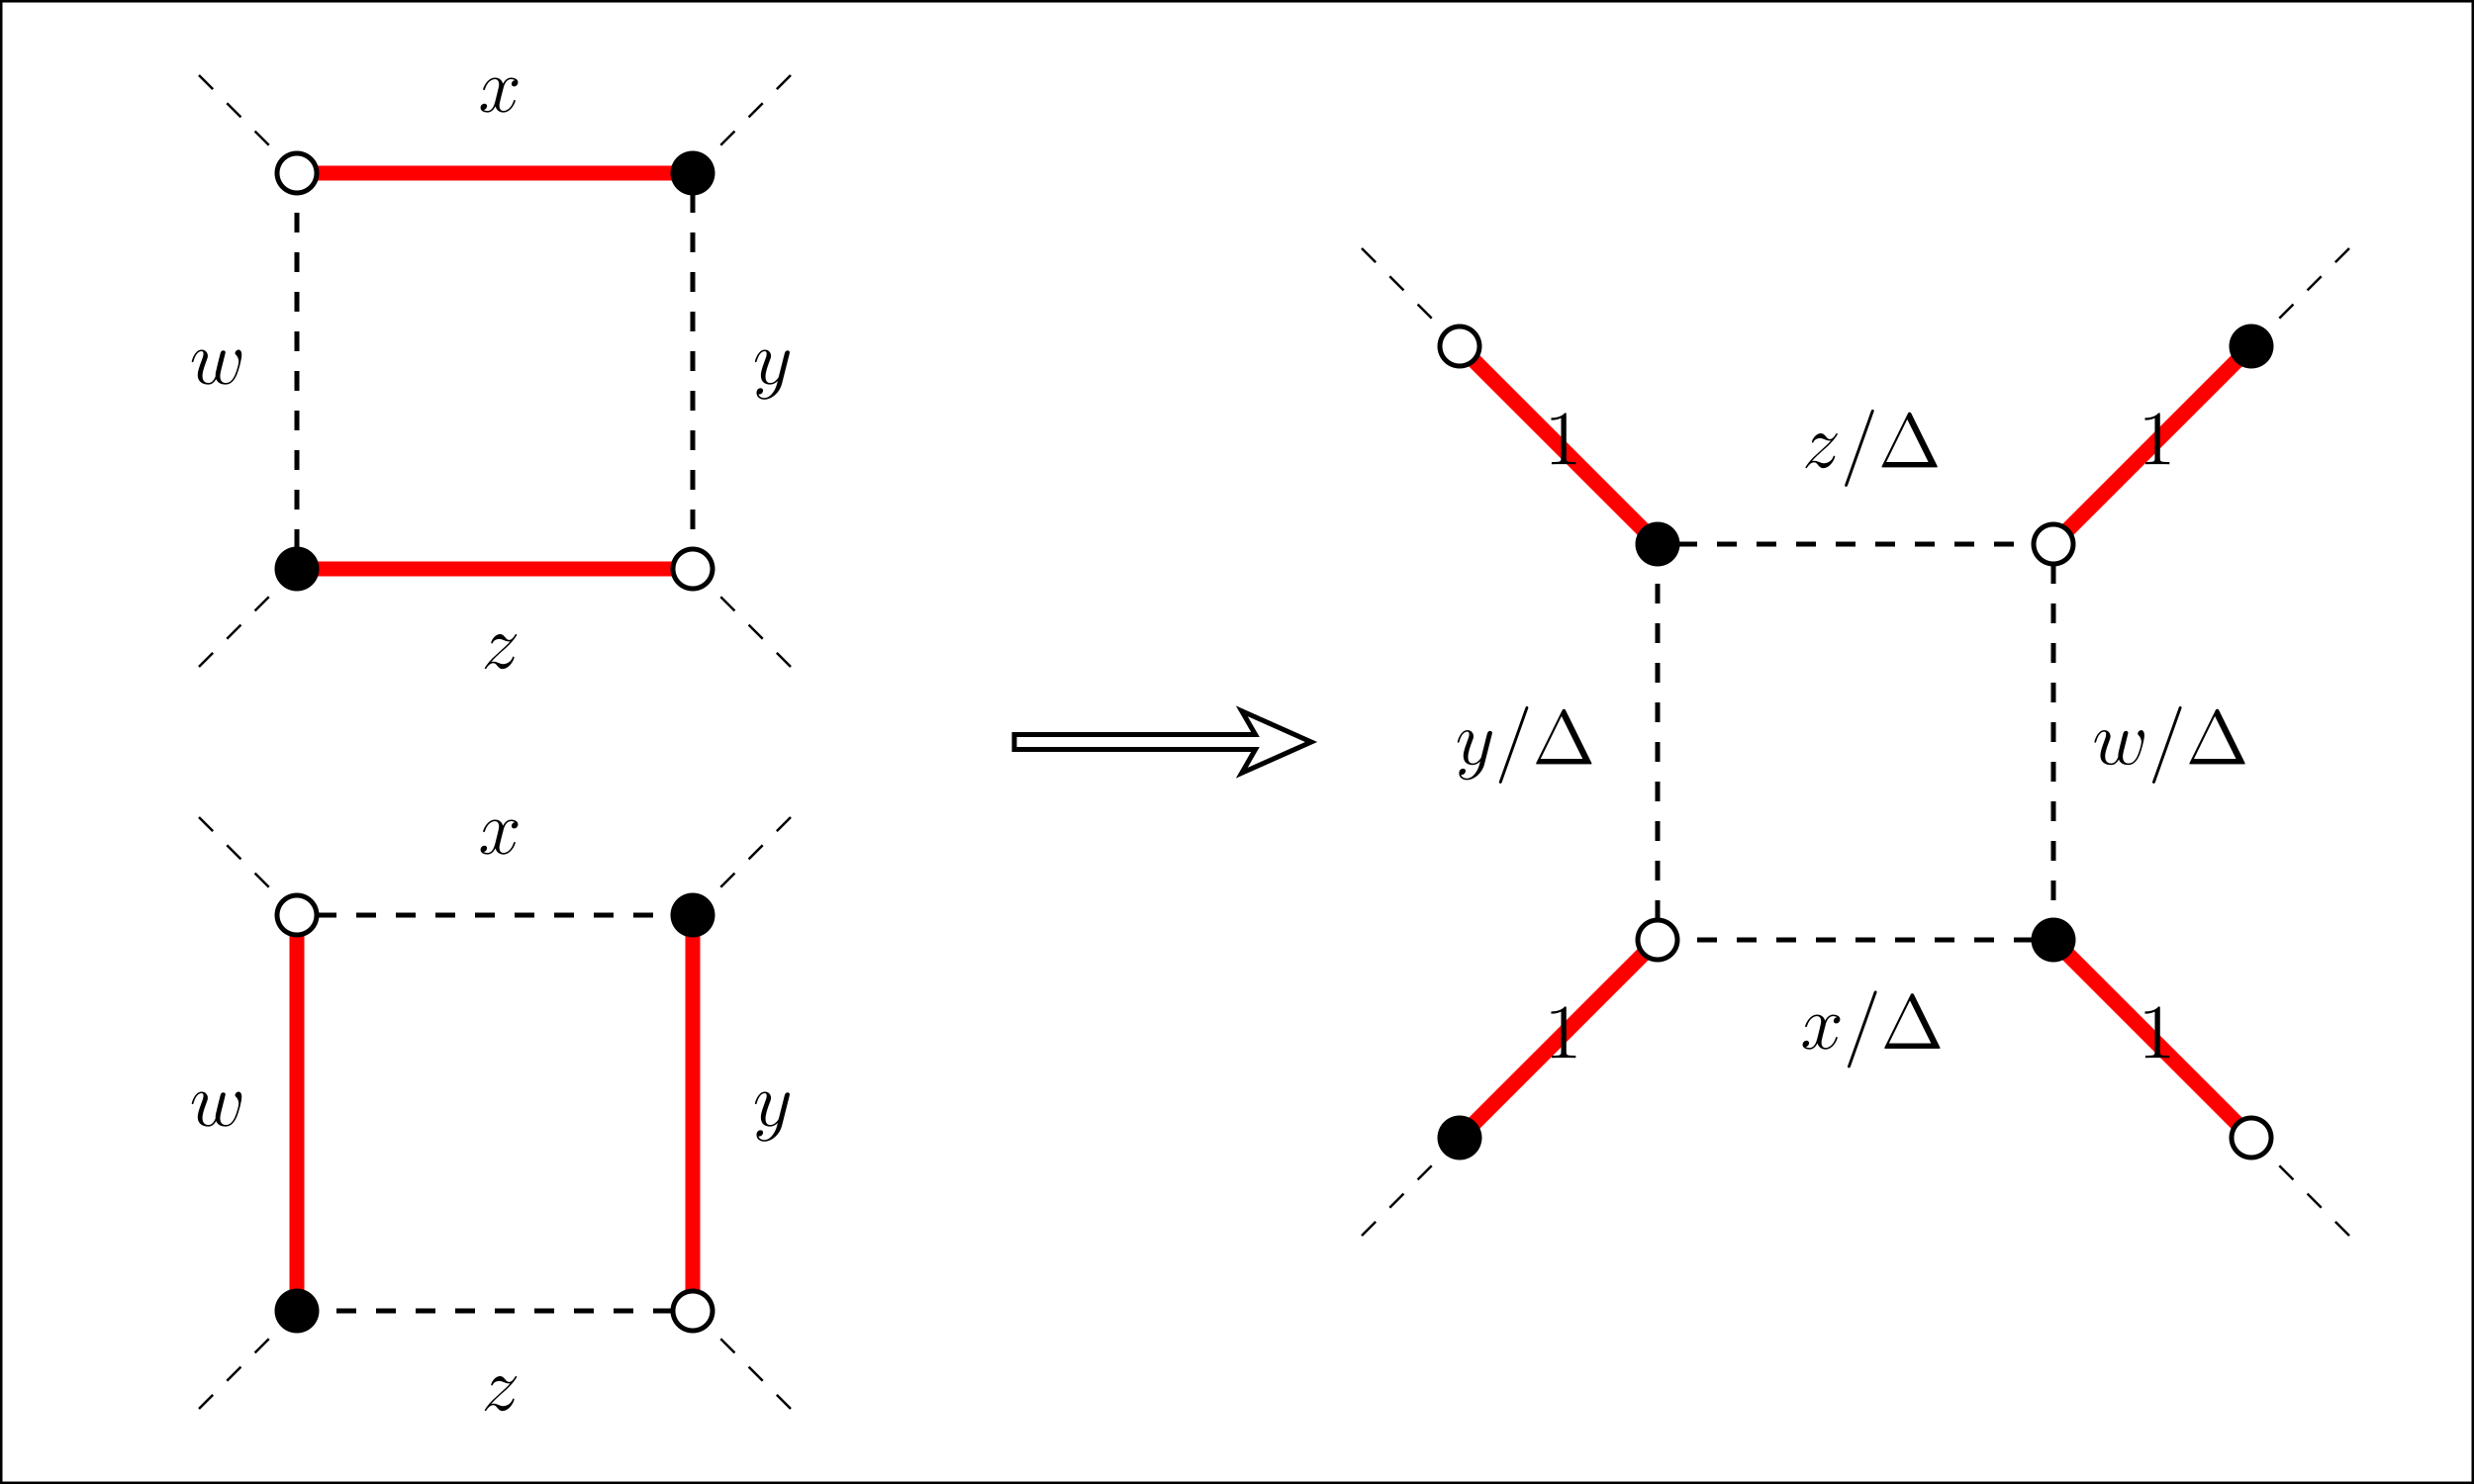
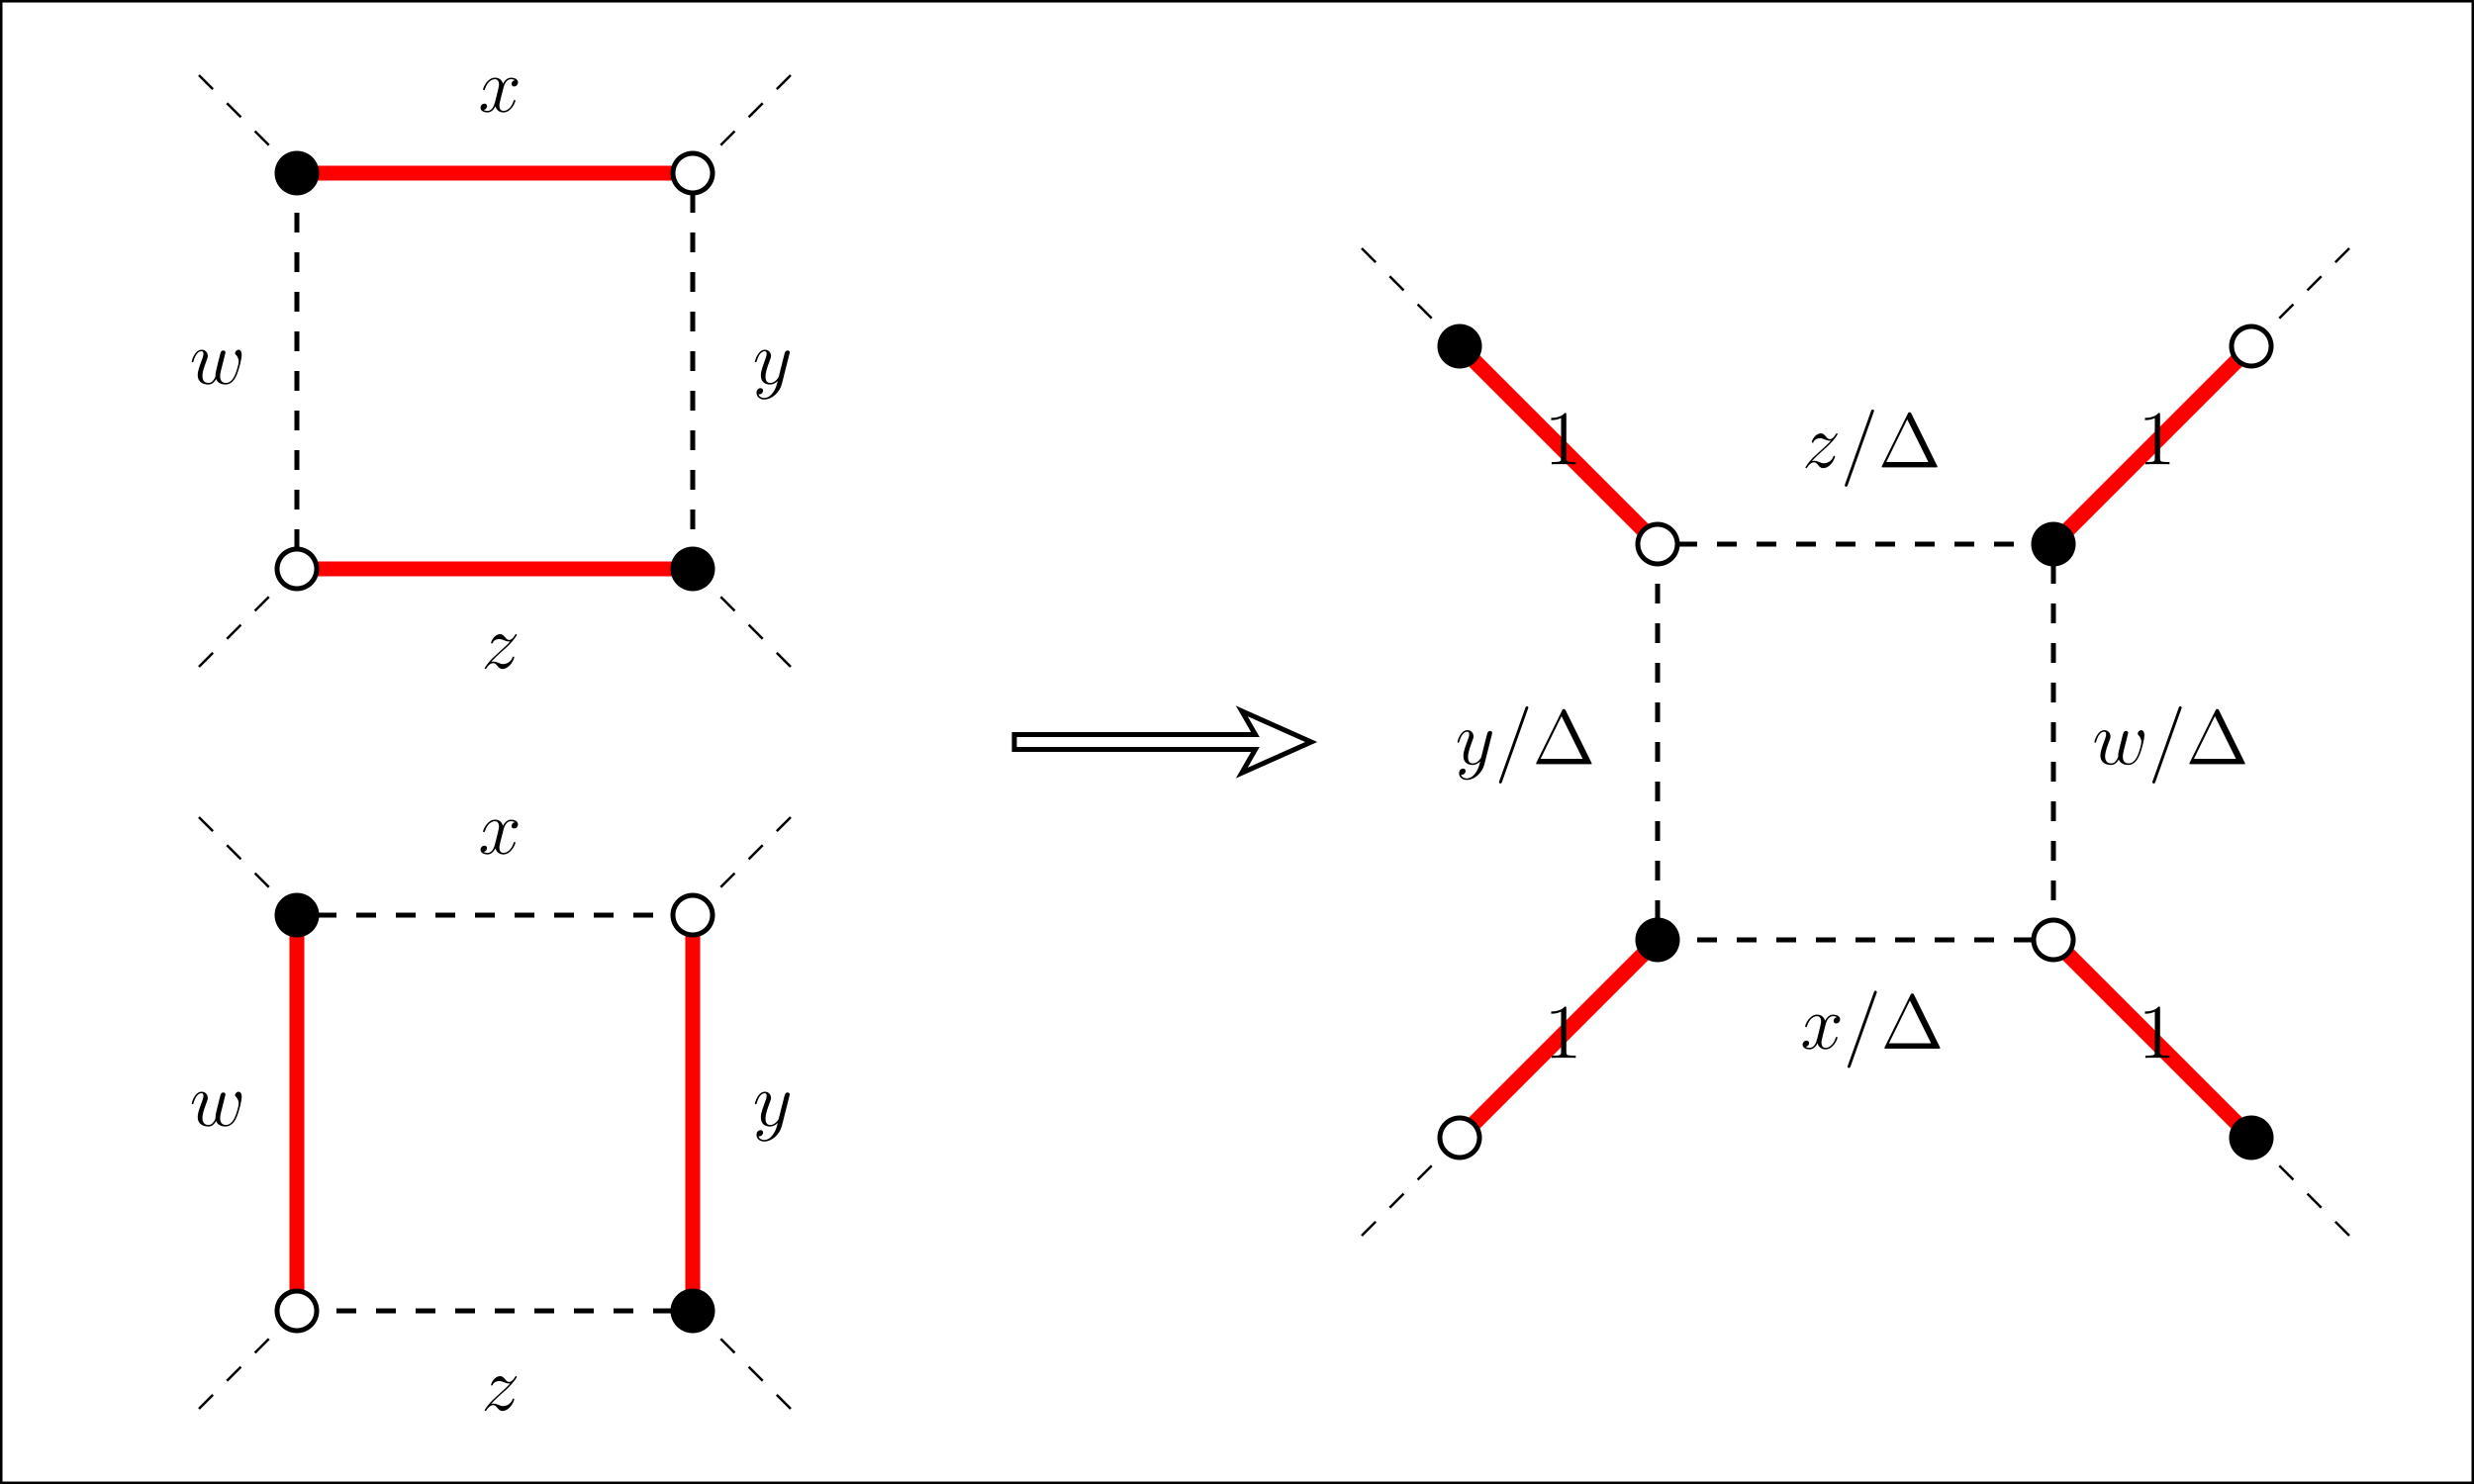
<svg xmlns="http://www.w3.org/2000/svg" xmlns:xlink="http://www.w3.org/1999/xlink" width="500pt" height="300pt" viewBox="0 0 500 300" version="1.1">
  <defs>
    <g>
      <symbol overflow="visible" id="glyph0-0">
        <path style="stroke:none;" d="" />
      </symbol>
      <symbol overflow="visible" id="glyph0-1">
        <path style="stroke:none;" d="M 7.391 -6.359 C 6.891 -6.266 6.703 -5.891 6.703 -5.594 C 6.703 -5.219 7 -5.094 7.219 -5.094 C 7.688 -5.094 8.016 -5.5 8.016 -5.922 C 8.016 -6.578 7.266 -6.875 6.609 -6.875 C 5.656 -6.875 5.125 -5.938 4.984 -5.641 C 4.625 -6.812 3.672 -6.875 3.391 -6.875 C 1.797 -6.875 0.953 -4.828 0.953 -4.484 C 0.953 -4.422 1.016 -4.344 1.125 -4.344 C 1.25 -4.344 1.281 -4.438 1.312 -4.5 C 1.844 -6.234 2.891 -6.562 3.344 -6.562 C 4.031 -6.562 4.172 -5.906 4.172 -5.531 C 4.172 -5.188 4.078 -4.828 3.906 -4.078 L 3.375 -1.953 C 3.141 -1.016 2.688 -0.156 1.859 -0.156 C 1.781 -0.156 1.391 -0.156 1.062 -0.359 C 1.625 -0.469 1.75 -0.938 1.75 -1.125 C 1.75 -1.438 1.516 -1.625 1.219 -1.625 C 0.844 -1.625 0.438 -1.297 0.438 -0.797 C 0.438 -0.141 1.172 0.156 1.844 0.156 C 2.594 0.156 3.125 -0.438 3.453 -1.078 C 3.703 -0.156 4.469 0.156 5.047 0.156 C 6.641 0.156 7.484 -1.891 7.484 -2.234 C 7.484 -2.312 7.422 -2.375 7.328 -2.375 C 7.188 -2.375 7.172 -2.297 7.125 -2.172 C 6.703 -0.797 5.797 -0.156 5.094 -0.156 C 4.547 -0.156 4.25 -0.562 4.25 -1.203 C 4.25 -1.547 4.312 -1.797 4.562 -2.828 L 5.109 -4.938 C 5.344 -5.875 5.875 -6.562 6.594 -6.562 C 6.625 -6.562 7.062 -6.562 7.391 -6.359 Z M 7.391 -6.359 " />
      </symbol>
      <symbol overflow="visible" id="glyph0-2">
        <path style="stroke:none;" d="M 4.094 1.75 C 3.688 2.344 3.078 2.875 2.312 2.875 C 2.125 2.875 1.375 2.844 1.141 2.125 C 1.188 2.141 1.266 2.141 1.297 2.141 C 1.766 2.141 2.078 1.734 2.078 1.375 C 2.078 1.016 1.781 0.891 1.547 0.891 C 1.297 0.891 0.75 1.078 0.75 1.844 C 0.75 2.641 1.422 3.188 2.312 3.188 C 3.875 3.188 5.438 1.75 5.875 0.016 L 7.406 -6.062 C 7.422 -6.141 7.453 -6.234 7.453 -6.328 C 7.453 -6.562 7.266 -6.719 7.031 -6.719 C 6.891 -6.719 6.562 -6.656 6.438 -6.188 L 5.281 -1.609 C 5.203 -1.328 5.203 -1.297 5.078 -1.125 C 4.766 -0.688 4.25 -0.156 3.516 -0.156 C 2.641 -0.156 2.562 -1.016 2.562 -1.438 C 2.562 -2.328 2.984 -3.531 3.406 -4.641 C 3.578 -5.094 3.672 -5.312 3.672 -5.625 C 3.672 -6.281 3.203 -6.875 2.438 -6.875 C 1 -6.875 0.422 -4.609 0.422 -4.484 C 0.422 -4.422 0.484 -4.344 0.594 -4.344 C 0.734 -4.344 0.75 -4.406 0.812 -4.625 C 1.188 -5.938 1.781 -6.562 2.391 -6.562 C 2.531 -6.562 2.797 -6.562 2.797 -6.047 C 2.797 -5.641 2.625 -5.188 2.391 -4.594 C 1.625 -2.562 1.625 -2.047 1.625 -1.672 C 1.625 -0.188 2.688 0.156 3.469 0.156 C 3.906 0.156 4.469 0.016 5.016 -0.562 L 5.031 -0.547 C 4.797 0.375 4.641 0.984 4.094 1.75 Z M 4.094 1.75 " />
      </symbol>
      <symbol overflow="visible" id="glyph0-3">
        <path style="stroke:none;" d="M 1.984 -1.266 C 2.656 -2.031 3.203 -2.516 3.969 -3.219 C 4.906 -4.016 5.312 -4.406 5.531 -4.641 C 6.625 -5.719 7.172 -6.625 7.172 -6.75 C 7.172 -6.875 7.047 -6.875 7.016 -6.875 C 6.906 -6.875 6.875 -6.812 6.797 -6.703 C 6.406 -6.031 6.031 -5.703 5.625 -5.703 C 5.297 -5.703 5.125 -5.844 4.828 -6.219 C 4.5 -6.609 4.234 -6.875 3.797 -6.875 C 2.656 -6.875 1.969 -5.453 1.969 -5.125 C 1.969 -5.078 1.984 -4.984 2.125 -4.984 C 2.25 -4.984 2.266 -5.047 2.312 -5.156 C 2.578 -5.781 3.328 -5.891 3.625 -5.891 C 3.938 -5.891 4.25 -5.781 4.578 -5.641 C 5.172 -5.391 5.422 -5.391 5.578 -5.391 C 5.688 -5.391 5.75 -5.391 5.828 -5.406 C 5.312 -4.797 4.469 -4.047 3.781 -3.422 L 2.203 -1.969 C 1.25 -1 0.672 -0.078 0.672 0.031 C 0.672 0.125 0.75 0.156 0.844 0.156 C 0.938 0.156 0.953 0.141 1.062 -0.047 C 1.312 -0.438 1.812 -1.016 2.391 -1.016 C 2.719 -1.016 2.875 -0.906 3.188 -0.516 C 3.484 -0.172 3.75 0.156 4.234 0.156 C 5.766 0.156 6.641 -1.828 6.641 -2.188 C 6.641 -2.25 6.625 -2.344 6.469 -2.344 C 6.344 -2.344 6.328 -2.281 6.281 -2.125 C 5.938 -1.203 5.016 -0.828 4.406 -0.828 C 4.078 -0.828 3.781 -0.938 3.453 -1.078 C 2.828 -1.328 2.656 -1.328 2.453 -1.328 C 2.297 -1.328 2.125 -1.328 1.984 -1.266 Z M 1.984 -1.266 " />
      </symbol>
      <symbol overflow="visible" id="glyph0-4">
        <path style="stroke:none;" d="M 5.359 -0.953 C 5.703 -0.016 6.672 0.156 7.266 0.156 C 8.453 0.156 9.156 -0.875 9.594 -1.953 C 9.953 -2.859 10.531 -4.906 10.531 -5.828 C 10.531 -6.781 10.047 -6.875 9.906 -6.875 C 9.531 -6.875 9.188 -6.5 9.188 -6.188 C 9.188 -6 9.297 -5.891 9.375 -5.828 C 9.516 -5.688 9.922 -5.266 9.922 -4.453 C 9.922 -3.922 9.484 -2.469 9.156 -1.734 C 8.719 -0.781 8.141 -0.156 7.328 -0.156 C 6.453 -0.156 6.172 -0.812 6.172 -1.531 C 6.172 -1.984 6.312 -2.531 6.375 -2.797 L 7.031 -5.406 C 7.109 -5.719 7.25 -6.266 7.25 -6.328 C 7.25 -6.562 7.062 -6.719 6.828 -6.719 C 6.375 -6.719 6.266 -6.328 6.172 -5.953 C 6.016 -5.344 5.359 -2.719 5.297 -2.375 C 5.234 -2.109 5.234 -1.938 5.234 -1.594 C 5.234 -1.219 4.734 -0.625 4.719 -0.594 C 4.547 -0.422 4.297 -0.156 3.828 -0.156 C 2.594 -0.156 2.594 -1.328 2.594 -1.594 C 2.594 -2.094 2.703 -2.781 3.406 -4.625 C 3.594 -5.109 3.672 -5.312 3.672 -5.625 C 3.672 -6.281 3.203 -6.875 2.438 -6.875 C 1 -6.875 0.422 -4.609 0.422 -4.484 C 0.422 -4.422 0.484 -4.344 0.594 -4.344 C 0.734 -4.344 0.75 -4.406 0.812 -4.625 C 1.203 -6 1.812 -6.562 2.391 -6.562 C 2.547 -6.562 2.797 -6.547 2.797 -6.047 C 2.797 -5.969 2.797 -5.641 2.531 -4.953 C 1.797 -3.016 1.641 -2.375 1.641 -1.781 C 1.641 -0.141 2.984 0.156 3.781 0.156 C 4.031 0.156 4.734 0.156 5.359 -0.953 Z M 5.359 -0.953 " />
      </symbol>
      <symbol overflow="visible" id="glyph0-5">
        <path style="stroke:none;" d="M 6.688 -11.125 C 6.688 -11.141 6.781 -11.375 6.781 -11.406 C 6.781 -11.594 6.625 -11.703 6.5 -11.703 C 6.422 -11.703 6.281 -11.703 6.156 -11.359 L 0.938 3.328 C 0.938 3.344 0.844 3.578 0.844 3.609 C 0.844 3.797 1 3.906 1.125 3.906 C 1.219 3.906 1.359 3.891 1.469 3.562 Z M 6.688 -11.125 " />
      </symbol>
      <symbol overflow="visible" id="glyph1-0">
        <path style="stroke:none;" d="" />
      </symbol>
      <symbol overflow="visible" id="glyph1-1">
        <path style="stroke:none;" d="M 4.484 -10 C 4.484 -10.359 4.484 -10.375 4.172 -10.375 C 3.812 -9.953 3.031 -9.375 1.422 -9.375 L 1.422 -8.922 C 1.781 -8.922 2.562 -8.922 3.422 -9.328 L 3.422 -1.203 C 3.422 -0.641 3.375 -0.453 2 -0.453 L 1.516 -0.453 L 1.516 0 C 1.938 -0.031 3.453 -0.031 3.953 -0.031 C 4.469 -0.031 5.969 -0.031 6.391 0 L 6.391 -0.453 L 5.906 -0.453 C 4.531 -0.453 4.484 -0.641 4.484 -1.203 Z M 4.484 -10 " />
      </symbol>
      <symbol overflow="visible" id="glyph1-2">
        <path style="stroke:none;" d="M 6.719 -10.859 C 6.609 -11.078 6.578 -11.141 6.359 -11.141 C 6.125 -11.141 6.094 -11.078 5.984 -10.859 L 0.781 -0.312 C 0.75 -0.266 0.719 -0.172 0.719 -0.109 C 0.719 -0.016 0.734 0 1.047 0 L 11.672 0 C 11.969 0 11.984 -0.016 11.984 -0.109 C 11.984 -0.172 11.953 -0.266 11.922 -0.312 Z M 5.875 -9.703 L 10.141 -1.078 L 1.641 -1.078 Z M 5.875 -9.703 " />
      </symbol>
    </g>
  </defs>
  <g id="surface1">
    <path style="fill:none;stroke-width:10;stroke-linecap:butt;stroke-linejoin:miter;stroke:rgb(0%,0%,0%);stroke-opacity:1;stroke-dasharray:40,40;stroke-miterlimit:10;" d="M 1400 2650 L 600 2650 L 600 1850 L 1400 1850 Z M 1400 2650 " transform="matrix(0.1,0,0,-0.1,0,300)" />
    <path style="fill:none;stroke-width:5;stroke-linecap:butt;stroke-linejoin:miter;stroke:rgb(0%,0%,0%);stroke-opacity:1;stroke-dasharray:40,40;stroke-miterlimit:10;" d="M 1400 2650 L 1600 2850 " transform="matrix(0.1,0,0,-0.1,0,300)" />
    <path style="fill:none;stroke-width:5;stroke-linecap:butt;stroke-linejoin:miter;stroke:rgb(0%,0%,0%);stroke-opacity:1;stroke-dasharray:40,40;stroke-miterlimit:10;" d="M 600 2650 L 400 2850 " transform="matrix(0.1,0,0,-0.1,0,300)" />
    <path style="fill:none;stroke-width:5;stroke-linecap:butt;stroke-linejoin:miter;stroke:rgb(0%,0%,0%);stroke-opacity:1;stroke-dasharray:40,40;stroke-miterlimit:10;" d="M 600 1850 L 400 1650 " transform="matrix(0.1,0,0,-0.1,0,300)" />
    <path style="fill:none;stroke-width:5;stroke-linecap:butt;stroke-linejoin:miter;stroke:rgb(0%,0%,0%);stroke-opacity:1;stroke-dasharray:40,40;stroke-miterlimit:10;" d="M 1400 1850 L 1600 1650 " transform="matrix(0.1,0,0,-0.1,0,300)" />
    <path style="fill:none;stroke-width:30;stroke-linecap:butt;stroke-linejoin:miter;stroke:rgb(100%,0%,0%);stroke-opacity:1;stroke-miterlimit:10;" d="M 1400 2650 L 600 2650 " transform="matrix(0.1,0,0,-0.1,0,300)" />
    <path style="fill:none;stroke-width:30;stroke-linecap:butt;stroke-linejoin:miter;stroke:rgb(100%,0%,0%);stroke-opacity:1;stroke-miterlimit:10;" d="M 600 1850 L 1400 1850 " transform="matrix(0.1,0,0,-0.1,0,300)" />
-     <path style=" stroke:none;fill-rule:nonzero;fill:rgb(0%,0%,0%);fill-opacity:1;" d="M 144 35 C 144 32.789 142.211 31 140 31 C 137.789 31 136 32.789 136 35 C 136 37.211 137.789 39 140 39 C 142.211 39 144 37.211 144 35 " />
+     <path style=" stroke:none;fill-rule:nonzero;fill:rgb(100%,100%,100%);fill-opacity:1;" d="M 144 35 C 144 32.789 142.211 31 140 31 C 137.789 31 136 32.789 136 35 C 136 37.211 137.789 39 140 39 C 142.211 39 144 37.211 144 35 " />
    <path style="fill:none;stroke-width:10;stroke-linecap:butt;stroke-linejoin:miter;stroke:rgb(0%,0%,0%);stroke-opacity:1;stroke-miterlimit:10;" d="M 1440 2650 C 1440 2672.109 1422.109 2690 1400 2690 C 1377.891 2690 1360 2672.109 1360 2650 C 1360 2627.891 1377.891 2610 1400 2610 C 1422.109 2610 1440 2627.891 1440 2650 Z M 1440 2650 " transform="matrix(0.1,0,0,-0.1,0,300)" />
-     <path style=" stroke:none;fill-rule:nonzero;fill:rgb(100%,100%,100%);fill-opacity:1;" d="M 64 35 C 64 32.789 62.211 31 60 31 C 57.789 31 56 32.789 56 35 C 56 37.211 57.789 39 60 39 C 62.211 39 64 37.211 64 35 " />
+     <path style=" stroke:none;fill-rule:nonzero;fill:rgb(0%,0%,0%);fill-opacity:1;" d="M 64 35 C 64 32.789 62.211 31 60 31 C 57.789 31 56 32.789 56 35 C 56 37.211 57.789 39 60 39 C 62.211 39 64 37.211 64 35 " />
    <path style="fill:none;stroke-width:10;stroke-linecap:butt;stroke-linejoin:miter;stroke:rgb(0%,0%,0%);stroke-opacity:1;stroke-miterlimit:10;" d="M 640 2650 C 640 2672.109 622.109 2690 600 2690 C 577.891 2690 560 2672.109 560 2650 C 560 2627.891 577.891 2610 600 2610 C 622.109 2610 640 2627.891 640 2650 Z M 640 2650 " transform="matrix(0.1,0,0,-0.1,0,300)" />
-     <path style=" stroke:none;fill-rule:nonzero;fill:rgb(0%,0%,0%);fill-opacity:1;" d="M 64 115 C 64 112.789 62.211 111 60 111 C 57.789 111 56 112.789 56 115 C 56 117.211 57.789 119 60 119 C 62.211 119 64 117.211 64 115 " />
+     <path style=" stroke:none;fill-rule:nonzero;fill:rgb(100%,100%,100%);fill-opacity:1;" d="M 64 115 C 64 112.789 62.211 111 60 111 C 57.789 111 56 112.789 56 115 C 56 117.211 57.789 119 60 119 C 62.211 119 64 117.211 64 115 " />
    <path style="fill:none;stroke-width:10;stroke-linecap:butt;stroke-linejoin:miter;stroke:rgb(0%,0%,0%);stroke-opacity:1;stroke-miterlimit:10;" d="M 640 1850 C 640 1872.109 622.109 1890 600 1890 C 577.891 1890 560 1872.109 560 1850 C 560 1827.891 577.891 1810 600 1810 C 622.109 1810 640 1827.891 640 1850 Z M 640 1850 " transform="matrix(0.1,0,0,-0.1,0,300)" />
-     <path style=" stroke:none;fill-rule:nonzero;fill:rgb(100%,100%,100%);fill-opacity:1;" d="M 144 115 C 144 112.789 142.211 111 140 111 C 137.789 111 136 112.789 136 115 C 136 117.211 137.789 119 140 119 C 142.211 119 144 117.211 144 115 " />
+     <path style=" stroke:none;fill-rule:nonzero;fill:rgb(0%,0%,0%);fill-opacity:1;" d="M 144 115 C 144 112.789 142.211 111 140 111 C 137.789 111 136 112.789 136 115 C 136 117.211 137.789 119 140 119 C 142.211 119 144 117.211 144 115 " />
    <path style="fill:none;stroke-width:10;stroke-linecap:butt;stroke-linejoin:miter;stroke:rgb(0%,0%,0%);stroke-opacity:1;stroke-miterlimit:10;" d="M 1440 1850 C 1440 1872.109 1422.109 1890 1400 1890 C 1377.891 1890 1360 1872.109 1360 1850 C 1360 1827.891 1377.891 1810 1400 1810 C 1422.109 1810 1440 1827.891 1440 1850 Z M 1440 1850 " transform="matrix(0.1,0,0,-0.1,0,300)" />
    <g style="fill:rgb(0%,0%,0%);fill-opacity:1;">
      <use xlink:href="#glyph0-1" x="96.674" y="22.574" />
    </g>
    <g style="fill:rgb(0%,0%,0%);fill-opacity:1;">
      <use xlink:href="#glyph0-2" x="152.146" y="77.574" />
    </g>
    <g style="fill:rgb(0%,0%,0%);fill-opacity:1;">
      <use xlink:href="#glyph0-3" x="97.281" y="135.074" />
    </g>
    <g style="fill:rgb(0%,0%,0%);fill-opacity:1;">
      <use xlink:href="#glyph0-4" x="38.316" y="77.574" />
    </g>
    <path style="fill:none;stroke-width:10;stroke-linecap:butt;stroke-linejoin:miter;stroke:rgb(0%,0%,0%);stroke-opacity:1;stroke-dasharray:40,40;stroke-miterlimit:10;" d="M 1400 1150 L 600 1150 L 600 350 L 1400 350 Z M 1400 1150 " transform="matrix(0.1,0,0,-0.1,0,300)" />
    <path style="fill:none;stroke-width:5;stroke-linecap:butt;stroke-linejoin:miter;stroke:rgb(0%,0%,0%);stroke-opacity:1;stroke-dasharray:40,40;stroke-miterlimit:10;" d="M 1400 1150 L 1600 1350 " transform="matrix(0.1,0,0,-0.1,0,300)" />
    <path style="fill:none;stroke-width:5;stroke-linecap:butt;stroke-linejoin:miter;stroke:rgb(0%,0%,0%);stroke-opacity:1;stroke-dasharray:40,40;stroke-miterlimit:10;" d="M 600 1150 L 400 1350 " transform="matrix(0.1,0,0,-0.1,0,300)" />
    <path style="fill:none;stroke-width:5;stroke-linecap:butt;stroke-linejoin:miter;stroke:rgb(0%,0%,0%);stroke-opacity:1;stroke-dasharray:40,40;stroke-miterlimit:10;" d="M 600 350 L 400 150 " transform="matrix(0.1,0,0,-0.1,0,300)" />
    <path style="fill:none;stroke-width:5;stroke-linecap:butt;stroke-linejoin:miter;stroke:rgb(0%,0%,0%);stroke-opacity:1;stroke-dasharray:40,40;stroke-miterlimit:10;" d="M 1400 350 L 1600 150 " transform="matrix(0.1,0,0,-0.1,0,300)" />
    <path style="fill:none;stroke-width:30;stroke-linecap:butt;stroke-linejoin:miter;stroke:rgb(100%,0%,0%);stroke-opacity:1;stroke-miterlimit:10;" d="M 1400 1150 L 1400 350 " transform="matrix(0.1,0,0,-0.1,0,300)" />
    <path style="fill:none;stroke-width:30;stroke-linecap:butt;stroke-linejoin:miter;stroke:rgb(100%,0%,0%);stroke-opacity:1;stroke-miterlimit:10;" d="M 600 1150 L 600 350 " transform="matrix(0.1,0,0,-0.1,0,300)" />
-     <path style=" stroke:none;fill-rule:nonzero;fill:rgb(0%,0%,0%);fill-opacity:1;" d="M 144 185 C 144 182.789 142.211 181 140 181 C 137.789 181 136 182.789 136 185 C 136 187.211 137.789 189 140 189 C 142.211 189 144 187.211 144 185 " />
+     <path style=" stroke:none;fill-rule:nonzero;fill:rgb(100%,100%,100%);fill-opacity:1;" d="M 144 185 C 144 182.789 142.211 181 140 181 C 137.789 181 136 182.789 136 185 C 136 187.211 137.789 189 140 189 C 142.211 189 144 187.211 144 185 " />
    <path style="fill:none;stroke-width:10;stroke-linecap:butt;stroke-linejoin:miter;stroke:rgb(0%,0%,0%);stroke-opacity:1;stroke-miterlimit:10;" d="M 1440 1150 C 1440 1172.109 1422.109 1190 1400 1190 C 1377.891 1190 1360 1172.109 1360 1150 C 1360 1127.891 1377.891 1110 1400 1110 C 1422.109 1110 1440 1127.891 1440 1150 Z M 1440 1150 " transform="matrix(0.1,0,0,-0.1,0,300)" />
-     <path style=" stroke:none;fill-rule:nonzero;fill:rgb(100%,100%,100%);fill-opacity:1;" d="M 64 185 C 64 182.789 62.211 181 60 181 C 57.789 181 56 182.789 56 185 C 56 187.211 57.789 189 60 189 C 62.211 189 64 187.211 64 185 " />
+     <path style=" stroke:none;fill-rule:nonzero;fill:rgb(0%,0%,0%);fill-opacity:1;" d="M 64 185 C 64 182.789 62.211 181 60 181 C 57.789 181 56 182.789 56 185 C 56 187.211 57.789 189 60 189 C 62.211 189 64 187.211 64 185 " />
    <path style="fill:none;stroke-width:10;stroke-linecap:butt;stroke-linejoin:miter;stroke:rgb(0%,0%,0%);stroke-opacity:1;stroke-miterlimit:10;" d="M 640 1150 C 640 1172.109 622.109 1190 600 1190 C 577.891 1190 560 1172.109 560 1150 C 560 1127.891 577.891 1110 600 1110 C 622.109 1110 640 1127.891 640 1150 Z M 640 1150 " transform="matrix(0.1,0,0,-0.1,0,300)" />
-     <path style=" stroke:none;fill-rule:nonzero;fill:rgb(0%,0%,0%);fill-opacity:1;" d="M 64 265 C 64 262.789 62.211 261 60 261 C 57.789 261 56 262.789 56 265 C 56 267.211 57.789 269 60 269 C 62.211 269 64 267.211 64 265 " />
+     <path style=" stroke:none;fill-rule:nonzero;fill:rgb(100%,100%,100%);fill-opacity:1;" d="M 64 265 C 64 262.789 62.211 261 60 261 C 57.789 261 56 262.789 56 265 C 56 267.211 57.789 269 60 269 C 62.211 269 64 267.211 64 265 " />
    <path style="fill:none;stroke-width:10;stroke-linecap:butt;stroke-linejoin:miter;stroke:rgb(0%,0%,0%);stroke-opacity:1;stroke-miterlimit:10;" d="M 640 350 C 640 372.109 622.109 390 600 390 C 577.891 390 560 372.109 560 350 C 560 327.891 577.891 310 600 310 C 622.109 310 640 327.891 640 350 Z M 640 350 " transform="matrix(0.1,0,0,-0.1,0,300)" />
-     <path style=" stroke:none;fill-rule:nonzero;fill:rgb(100%,100%,100%);fill-opacity:1;" d="M 144 265 C 144 262.789 142.211 261 140 261 C 137.789 261 136 262.789 136 265 C 136 267.211 137.789 269 140 269 C 142.211 269 144 267.211 144 265 " />
+     <path style=" stroke:none;fill-rule:nonzero;fill:rgb(0%,0%,0%);fill-opacity:1;" d="M 144 265 C 144 262.789 142.211 261 140 261 C 137.789 261 136 262.789 136 265 C 136 267.211 137.789 269 140 269 C 142.211 269 144 267.211 144 265 " />
    <path style="fill:none;stroke-width:10;stroke-linecap:butt;stroke-linejoin:miter;stroke:rgb(0%,0%,0%);stroke-opacity:1;stroke-miterlimit:10;" d="M 1440 350 C 1440 372.109 1422.109 390 1400 390 C 1377.891 390 1360 372.109 1360 350 C 1360 327.891 1377.891 310 1400 310 C 1422.109 310 1440 327.891 1440 350 Z M 1440 350 " transform="matrix(0.1,0,0,-0.1,0,300)" />
    <g style="fill:rgb(0%,0%,0%);fill-opacity:1;">
      <use xlink:href="#glyph0-1" x="96.674" y="172.574" />
    </g>
    <g style="fill:rgb(0%,0%,0%);fill-opacity:1;">
      <use xlink:href="#glyph0-2" x="152.146" y="227.574" />
    </g>
    <g style="fill:rgb(0%,0%,0%);fill-opacity:1;">
      <use xlink:href="#glyph0-3" x="97.281" y="285.074" />
    </g>
    <g style="fill:rgb(0%,0%,0%);fill-opacity:1;">
      <use xlink:href="#glyph0-4" x="38.316" y="227.574" />
    </g>
    <path style="fill:none;stroke-width:10;stroke-linecap:butt;stroke-linejoin:miter;stroke:rgb(0%,0%,0%);stroke-opacity:1;stroke-dasharray:40,40;stroke-miterlimit:10;" d="M 4150 1900 L 3350 1900 L 3350 1100 L 4150 1100 Z M 4150 1900 " transform="matrix(0.1,0,0,-0.1,0,300)" />
    <path style="fill:none;stroke-width:5;stroke-linecap:butt;stroke-linejoin:miter;stroke:rgb(0%,0%,0%);stroke-opacity:1;stroke-dasharray:40,40;stroke-miterlimit:10;" d="M 4550 2300 L 4750 2500 " transform="matrix(0.1,0,0,-0.1,0,300)" />
    <path style="fill:none;stroke-width:5;stroke-linecap:butt;stroke-linejoin:miter;stroke:rgb(0%,0%,0%);stroke-opacity:1;stroke-dasharray:40,40;stroke-miterlimit:10;" d="M 2950 2300 L 2750 2500 " transform="matrix(0.1,0,0,-0.1,0,300)" />
    <path style="fill:none;stroke-width:5;stroke-linecap:butt;stroke-linejoin:miter;stroke:rgb(0%,0%,0%);stroke-opacity:1;stroke-dasharray:40,40;stroke-miterlimit:10;" d="M 2950 700 L 2750 500 " transform="matrix(0.1,0,0,-0.1,0,300)" />
    <path style="fill:none;stroke-width:5;stroke-linecap:butt;stroke-linejoin:miter;stroke:rgb(0%,0%,0%);stroke-opacity:1;stroke-dasharray:40,40;stroke-miterlimit:10;" d="M 4550 700 L 4750 500 " transform="matrix(0.1,0,0,-0.1,0,300)" />
    <path style="fill:none;stroke-width:10;stroke-linecap:butt;stroke-linejoin:miter;stroke:rgb(0%,0%,0%);stroke-opacity:1;stroke-dasharray:40,40;stroke-miterlimit:10;" d="M 4150 1900 L 4550 2300 " transform="matrix(0.1,0,0,-0.1,0,300)" />
    <path style="fill:none;stroke-width:10;stroke-linecap:butt;stroke-linejoin:miter;stroke:rgb(0%,0%,0%);stroke-opacity:1;stroke-dasharray:40,40;stroke-miterlimit:10;" d="M 3350 1900 L 2950 2300 " transform="matrix(0.1,0,0,-0.1,0,300)" />
    <path style="fill:none;stroke-width:10;stroke-linecap:butt;stroke-linejoin:miter;stroke:rgb(0%,0%,0%);stroke-opacity:1;stroke-dasharray:40,40;stroke-miterlimit:10;" d="M 3350 1100 L 2950 700 " transform="matrix(0.1,0,0,-0.1,0,300)" />
    <path style="fill:none;stroke-width:10;stroke-linecap:butt;stroke-linejoin:miter;stroke:rgb(0%,0%,0%);stroke-opacity:1;stroke-dasharray:40,40;stroke-miterlimit:10;" d="M 4150 1100 L 4550 700 " transform="matrix(0.1,0,0,-0.1,0,300)" />
    <path style="fill:none;stroke-width:30;stroke-linecap:butt;stroke-linejoin:miter;stroke:rgb(100%,0%,0%);stroke-opacity:1;stroke-miterlimit:10;" d="M 4150 1900 L 4550 2300 " transform="matrix(0.1,0,0,-0.1,0,300)" />
    <path style="fill:none;stroke-width:30;stroke-linecap:butt;stroke-linejoin:miter;stroke:rgb(100%,0%,0%);stroke-opacity:1;stroke-miterlimit:10;" d="M 3350 1900 L 2950 2300 " transform="matrix(0.1,0,0,-0.1,0,300)" />
    <path style="fill:none;stroke-width:30;stroke-linecap:butt;stroke-linejoin:miter;stroke:rgb(100%,0%,0%);stroke-opacity:1;stroke-miterlimit:10;" d="M 3350 1100 L 2950 700 " transform="matrix(0.1,0,0,-0.1,0,300)" />
    <path style="fill:none;stroke-width:30;stroke-linecap:butt;stroke-linejoin:miter;stroke:rgb(100%,0%,0%);stroke-opacity:1;stroke-miterlimit:10;" d="M 4150 1100 L 4550 700 " transform="matrix(0.1,0,0,-0.1,0,300)" />
    <path style="fill:none;stroke-width:30;stroke-linecap:butt;stroke-linejoin:miter;stroke:rgb(100%,0%,0%);stroke-opacity:1;stroke-miterlimit:10;" d="M 4150 1900 L 4550 2300 " transform="matrix(0.1,0,0,-0.1,0,300)" />
    <path style="fill:none;stroke-width:30;stroke-linecap:butt;stroke-linejoin:miter;stroke:rgb(100%,0%,0%);stroke-opacity:1;stroke-miterlimit:10;" d="M 3350 1900 L 2950 2300 " transform="matrix(0.1,0,0,-0.1,0,300)" />
    <path style="fill:none;stroke-width:30;stroke-linecap:butt;stroke-linejoin:miter;stroke:rgb(100%,0%,0%);stroke-opacity:1;stroke-miterlimit:10;" d="M 3350 1100 L 2950 700 " transform="matrix(0.1,0,0,-0.1,0,300)" />
    <path style="fill:none;stroke-width:30;stroke-linecap:butt;stroke-linejoin:miter;stroke:rgb(100%,0%,0%);stroke-opacity:1;stroke-miterlimit:10;" d="M 4150 1100 L 4550 700 " transform="matrix(0.1,0,0,-0.1,0,300)" />
    <path style="fill:none;stroke-width:30;stroke-linecap:butt;stroke-linejoin:miter;stroke:rgb(100%,0%,0%);stroke-opacity:1;stroke-miterlimit:10;" d="M 4150 1900 L 4550 2300 " transform="matrix(0.1,0,0,-0.1,0,300)" />
    <path style="fill:none;stroke-width:30;stroke-linecap:butt;stroke-linejoin:miter;stroke:rgb(100%,0%,0%);stroke-opacity:1;stroke-miterlimit:10;" d="M 3350 1900 L 2950 2300 " transform="matrix(0.1,0,0,-0.1,0,300)" />
    <path style="fill:none;stroke-width:30;stroke-linecap:butt;stroke-linejoin:miter;stroke:rgb(100%,0%,0%);stroke-opacity:1;stroke-miterlimit:10;" d="M 3350 1100 L 2950 700 " transform="matrix(0.1,0,0,-0.1,0,300)" />
    <path style="fill:none;stroke-width:30;stroke-linecap:butt;stroke-linejoin:miter;stroke:rgb(100%,0%,0%);stroke-opacity:1;stroke-miterlimit:10;" d="M 4150 1100 L 4550 700 " transform="matrix(0.1,0,0,-0.1,0,300)" />
    <path style="fill:none;stroke-width:30;stroke-linecap:butt;stroke-linejoin:miter;stroke:rgb(100%,0%,0%);stroke-opacity:1;stroke-miterlimit:10;" d="M 4150 1900 L 4550 2300 " transform="matrix(0.1,0,0,-0.1,0,300)" />
    <path style="fill:none;stroke-width:30;stroke-linecap:butt;stroke-linejoin:miter;stroke:rgb(100%,0%,0%);stroke-opacity:1;stroke-miterlimit:10;" d="M 3350 1900 L 2950 2300 " transform="matrix(0.1,0,0,-0.1,0,300)" />
    <path style="fill:none;stroke-width:30;stroke-linecap:butt;stroke-linejoin:miter;stroke:rgb(100%,0%,0%);stroke-opacity:1;stroke-miterlimit:10;" d="M 3350 1100 L 2950 700 " transform="matrix(0.1,0,0,-0.1,0,300)" />
    <path style="fill:none;stroke-width:30;stroke-linecap:butt;stroke-linejoin:miter;stroke:rgb(100%,0%,0%);stroke-opacity:1;stroke-miterlimit:10;" d="M 4150 1100 L 4550 700 " transform="matrix(0.1,0,0,-0.1,0,300)" />
    <g style="fill:rgb(0%,0%,0%);fill-opacity:1;">
      <use xlink:href="#glyph1-1" x="432.073" y="93.852" />
    </g>
    <g style="fill:rgb(0%,0%,0%);fill-opacity:1;">
      <use xlink:href="#glyph1-1" x="312.073" y="93.852" />
    </g>
    <g style="fill:rgb(0%,0%,0%);fill-opacity:1;">
      <use xlink:href="#glyph1-1" x="312.073" y="213.852" />
    </g>
    <g style="fill:rgb(0%,0%,0%);fill-opacity:1;">
      <use xlink:href="#glyph1-1" x="432.073" y="213.852" />
    </g>
    <g style="fill:rgb(0%,0%,0%);fill-opacity:1;">
      <use xlink:href="#glyph0-1" x="363.87" y="211.983" />
      <use xlink:href="#glyph0-5" x="372.543" y="211.983" />
    </g>
    <g style="fill:rgb(0%,0%,0%);fill-opacity:1;">
      <use xlink:href="#glyph1-2" x="380.126" y="211.983" />
    </g>
    <g style="fill:rgb(0%,0%,0%);fill-opacity:1;">
      <use xlink:href="#glyph0-2" x="294.127" y="154.483" />
    </g>
    <g style="fill:rgb(0%,0%,0%);fill-opacity:1;">
      <use xlink:href="#glyph0-5" x="302.105" y="154.483" />
    </g>
    <g style="fill:rgb(0%,0%,0%);fill-opacity:1;">
      <use xlink:href="#glyph1-2" x="309.714" y="154.483" />
    </g>
    <g style="fill:rgb(0%,0%,0%);fill-opacity:1;">
      <use xlink:href="#glyph0-3" x="364.21" y="94.483" />
    </g>
    <g style="fill:rgb(0%,0%,0%);fill-opacity:1;">
      <use xlink:href="#glyph0-5" x="371.972" y="94.483" />
    </g>
    <g style="fill:rgb(0%,0%,0%);fill-opacity:1;">
      <use xlink:href="#glyph1-2" x="379.581" y="94.483" />
    </g>
    <g style="fill:rgb(0%,0%,0%);fill-opacity:1;">
      <use xlink:href="#glyph0-4" x="422.851" y="154.483" />
    </g>
    <g style="fill:rgb(0%,0%,0%);fill-opacity:1;">
      <use xlink:href="#glyph0-5" x="434.147" y="154.483" />
    </g>
    <g style="fill:rgb(0%,0%,0%);fill-opacity:1;">
      <use xlink:href="#glyph1-2" x="441.756" y="154.483" />
    </g>
-     <path style=" stroke:none;fill-rule:nonzero;fill:rgb(0%,0%,0%);fill-opacity:1;" d="M 419 190 C 419 187.789 417.211 186 415 186 C 412.789 186 411 187.789 411 190 C 411 192.211 412.789 194 415 194 C 417.211 194 419 192.211 419 190 " />
+     <path style=" stroke:none;fill-rule:nonzero;fill:rgb(100%,100%,100%);fill-opacity:1;" d="M 419 190 C 419 187.789 417.211 186 415 186 C 412.789 186 411 187.789 411 190 C 411 192.211 412.789 194 415 194 C 417.211 194 419 192.211 419 190 " />
    <path style="fill:none;stroke-width:10;stroke-linecap:butt;stroke-linejoin:miter;stroke:rgb(0%,0%,0%);stroke-opacity:1;stroke-miterlimit:10;" d="M 4190 1100 C 4190 1122.109 4172.109 1140 4150 1140 C 4127.891 1140 4110 1122.109 4110 1100 C 4110 1077.891 4127.891 1060 4150 1060 C 4172.109 1060 4190 1077.891 4190 1100 Z M 4190 1100 " transform="matrix(0.1,0,0,-0.1,0,300)" />
-     <path style=" stroke:none;fill-rule:nonzero;fill:rgb(100%,100%,100%);fill-opacity:1;" d="M 339 190 C 339 187.789 337.211 186 335 186 C 332.789 186 331 187.789 331 190 C 331 192.211 332.789 194 335 194 C 337.211 194 339 192.211 339 190 " />
+     <path style=" stroke:none;fill-rule:nonzero;fill:rgb(0%,0%,0%);fill-opacity:1;" d="M 339 190 C 339 187.789 337.211 186 335 186 C 332.789 186 331 187.789 331 190 C 331 192.211 332.789 194 335 194 C 337.211 194 339 192.211 339 190 " />
    <path style="fill:none;stroke-width:10;stroke-linecap:butt;stroke-linejoin:miter;stroke:rgb(0%,0%,0%);stroke-opacity:1;stroke-miterlimit:10;" d="M 3390 1100 C 3390 1122.109 3372.109 1140 3350 1140 C 3327.891 1140 3310 1122.109 3310 1100 C 3310 1077.891 3327.891 1060 3350 1060 C 3372.109 1060 3390 1077.891 3390 1100 Z M 3390 1100 " transform="matrix(0.1,0,0,-0.1,0,300)" />
-     <path style=" stroke:none;fill-rule:nonzero;fill:rgb(0%,0%,0%);fill-opacity:1;" d="M 339 110 C 339 107.789 337.211 106 335 106 C 332.789 106 331 107.789 331 110 C 331 112.211 332.789 114 335 114 C 337.211 114 339 112.211 339 110 " />
+     <path style=" stroke:none;fill-rule:nonzero;fill:rgb(100%,100%,100%);fill-opacity:1;" d="M 339 110 C 339 107.789 337.211 106 335 106 C 332.789 106 331 107.789 331 110 C 331 112.211 332.789 114 335 114 C 337.211 114 339 112.211 339 110 " />
    <path style="fill:none;stroke-width:10;stroke-linecap:butt;stroke-linejoin:miter;stroke:rgb(0%,0%,0%);stroke-opacity:1;stroke-miterlimit:10;" d="M 3390 1900 C 3390 1922.109 3372.109 1940 3350 1940 C 3327.891 1940 3310 1922.109 3310 1900 C 3310 1877.891 3327.891 1860 3350 1860 C 3372.109 1860 3390 1877.891 3390 1900 Z M 3390 1900 " transform="matrix(0.1,0,0,-0.1,0,300)" />
-     <path style=" stroke:none;fill-rule:nonzero;fill:rgb(100%,100%,100%);fill-opacity:1;" d="M 419 110 C 419 107.789 417.211 106 415 106 C 412.789 106 411 107.789 411 110 C 411 112.211 412.789 114 415 114 C 417.211 114 419 112.211 419 110 " />
+     <path style=" stroke:none;fill-rule:nonzero;fill:rgb(0%,0%,0%);fill-opacity:1;" d="M 419 110 C 419 107.789 417.211 106 415 106 C 412.789 106 411 107.789 411 110 C 411 112.211 412.789 114 415 114 C 417.211 114 419 112.211 419 110 " />
    <path style="fill:none;stroke-width:10;stroke-linecap:butt;stroke-linejoin:miter;stroke:rgb(0%,0%,0%);stroke-opacity:1;stroke-miterlimit:10;" d="M 4190 1900 C 4190 1922.109 4172.109 1940 4150 1940 C 4127.891 1940 4110 1922.109 4110 1900 C 4110 1877.891 4127.891 1860 4150 1860 C 4172.109 1860 4190 1877.891 4190 1900 Z M 4190 1900 " transform="matrix(0.1,0,0,-0.1,0,300)" />
-     <path style=" stroke:none;fill-rule:nonzero;fill:rgb(0%,0%,0%);fill-opacity:1;" d="M 459 70 C 459 67.789 457.211 66 455 66 C 452.789 66 451 67.789 451 70 C 451 72.211 452.789 74 455 74 C 457.211 74 459 72.211 459 70 " />
+     <path style=" stroke:none;fill-rule:nonzero;fill:rgb(100%,100%,100%);fill-opacity:1;" d="M 459 70 C 459 67.789 457.211 66 455 66 C 452.789 66 451 67.789 451 70 C 451 72.211 452.789 74 455 74 C 457.211 74 459 72.211 459 70 " />
    <path style="fill:none;stroke-width:10;stroke-linecap:butt;stroke-linejoin:miter;stroke:rgb(0%,0%,0%);stroke-opacity:1;stroke-miterlimit:10;" d="M 4590 2300 C 4590 2322.109 4572.109 2340 4550 2340 C 4527.891 2340 4510 2322.109 4510 2300 C 4510 2277.891 4527.891 2260 4550 2260 C 4572.109 2260 4590 2277.891 4590 2300 Z M 4590 2300 " transform="matrix(0.1,0,0,-0.1,0,300)" />
-     <path style=" stroke:none;fill-rule:nonzero;fill:rgb(100%,100%,100%);fill-opacity:1;" d="M 299 70 C 299 67.789 297.211 66 295 66 C 292.789 66 291 67.789 291 70 C 291 72.211 292.789 74 295 74 C 297.211 74 299 72.211 299 70 " />
+     <path style=" stroke:none;fill-rule:nonzero;fill:rgb(0%,0%,0%);fill-opacity:1;" d="M 299 70 C 299 67.789 297.211 66 295 66 C 292.789 66 291 67.789 291 70 C 291 72.211 292.789 74 295 74 C 297.211 74 299 72.211 299 70 " />
    <path style="fill:none;stroke-width:10;stroke-linecap:butt;stroke-linejoin:miter;stroke:rgb(0%,0%,0%);stroke-opacity:1;stroke-miterlimit:10;" d="M 2990 2300 C 2990 2322.109 2972.109 2340 2950 2340 C 2927.891 2340 2910 2322.109 2910 2300 C 2910 2277.891 2927.891 2260 2950 2260 C 2972.109 2260 2990 2277.891 2990 2300 Z M 2990 2300 " transform="matrix(0.1,0,0,-0.1,0,300)" />
-     <path style=" stroke:none;fill-rule:nonzero;fill:rgb(0%,0%,0%);fill-opacity:1;" d="M 299 230 C 299 227.789 297.211 226 295 226 C 292.789 226 291 227.789 291 230 C 291 232.211 292.789 234 295 234 C 297.211 234 299 232.211 299 230 " />
+     <path style=" stroke:none;fill-rule:nonzero;fill:rgb(100%,100%,100%);fill-opacity:1;" d="M 299 230 C 299 227.789 297.211 226 295 226 C 292.789 226 291 227.789 291 230 C 291 232.211 292.789 234 295 234 C 297.211 234 299 232.211 299 230 " />
    <path style="fill:none;stroke-width:10;stroke-linecap:butt;stroke-linejoin:miter;stroke:rgb(0%,0%,0%);stroke-opacity:1;stroke-miterlimit:10;" d="M 2990 700 C 2990 722.109 2972.109 740 2950 740 C 2927.891 740 2910 722.109 2910 700 C 2910 677.891 2927.891 660 2950 660 C 2972.109 660 2990 677.891 2990 700 Z M 2990 700 " transform="matrix(0.1,0,0,-0.1,0,300)" />
-     <path style=" stroke:none;fill-rule:nonzero;fill:rgb(100%,100%,100%);fill-opacity:1;" d="M 459 230 C 459 227.789 457.211 226 455 226 C 452.789 226 451 227.789 451 230 C 451 232.211 452.789 234 455 234 C 457.211 234 459 232.211 459 230 " />
+     <path style=" stroke:none;fill-rule:nonzero;fill:rgb(0%,0%,0%);fill-opacity:1;" d="M 459 230 C 459 227.789 457.211 226 455 226 C 452.789 226 451 227.789 451 230 C 451 232.211 452.789 234 455 234 C 457.211 234 459 232.211 459 230 " />
    <path style="fill:none;stroke-width:10;stroke-linecap:butt;stroke-linejoin:miter;stroke:rgb(0%,0%,0%);stroke-opacity:1;stroke-miterlimit:10;" d="M 4590 700 C 4590 722.109 4572.109 740 4550 740 C 4527.891 740 4510 722.109 4510 700 C 4510 677.891 4527.891 660 4550 660 C 4572.109 660 4590 677.891 4590 700 Z M 4590 700 " transform="matrix(0.1,0,0,-0.1,0,300)" />
    <path style="fill:none;stroke-width:10;stroke-linecap:butt;stroke-linejoin:miter;stroke:rgb(0%,0%,0%);stroke-opacity:1;stroke-miterlimit:10;" d="M 0 0 L 5000 0 L 5000 3000 L 0 3000 Z M 2050 1485 L 2537.031 1485 L 2509.648 1437.5 L 2650 1500 L 2509.648 1562.5 L 2537.031 1515 L 2050 1515 Z M 2050 1485 " transform="matrix(0.1,0,0,-0.1,0,300)" />
  </g>
</svg>
